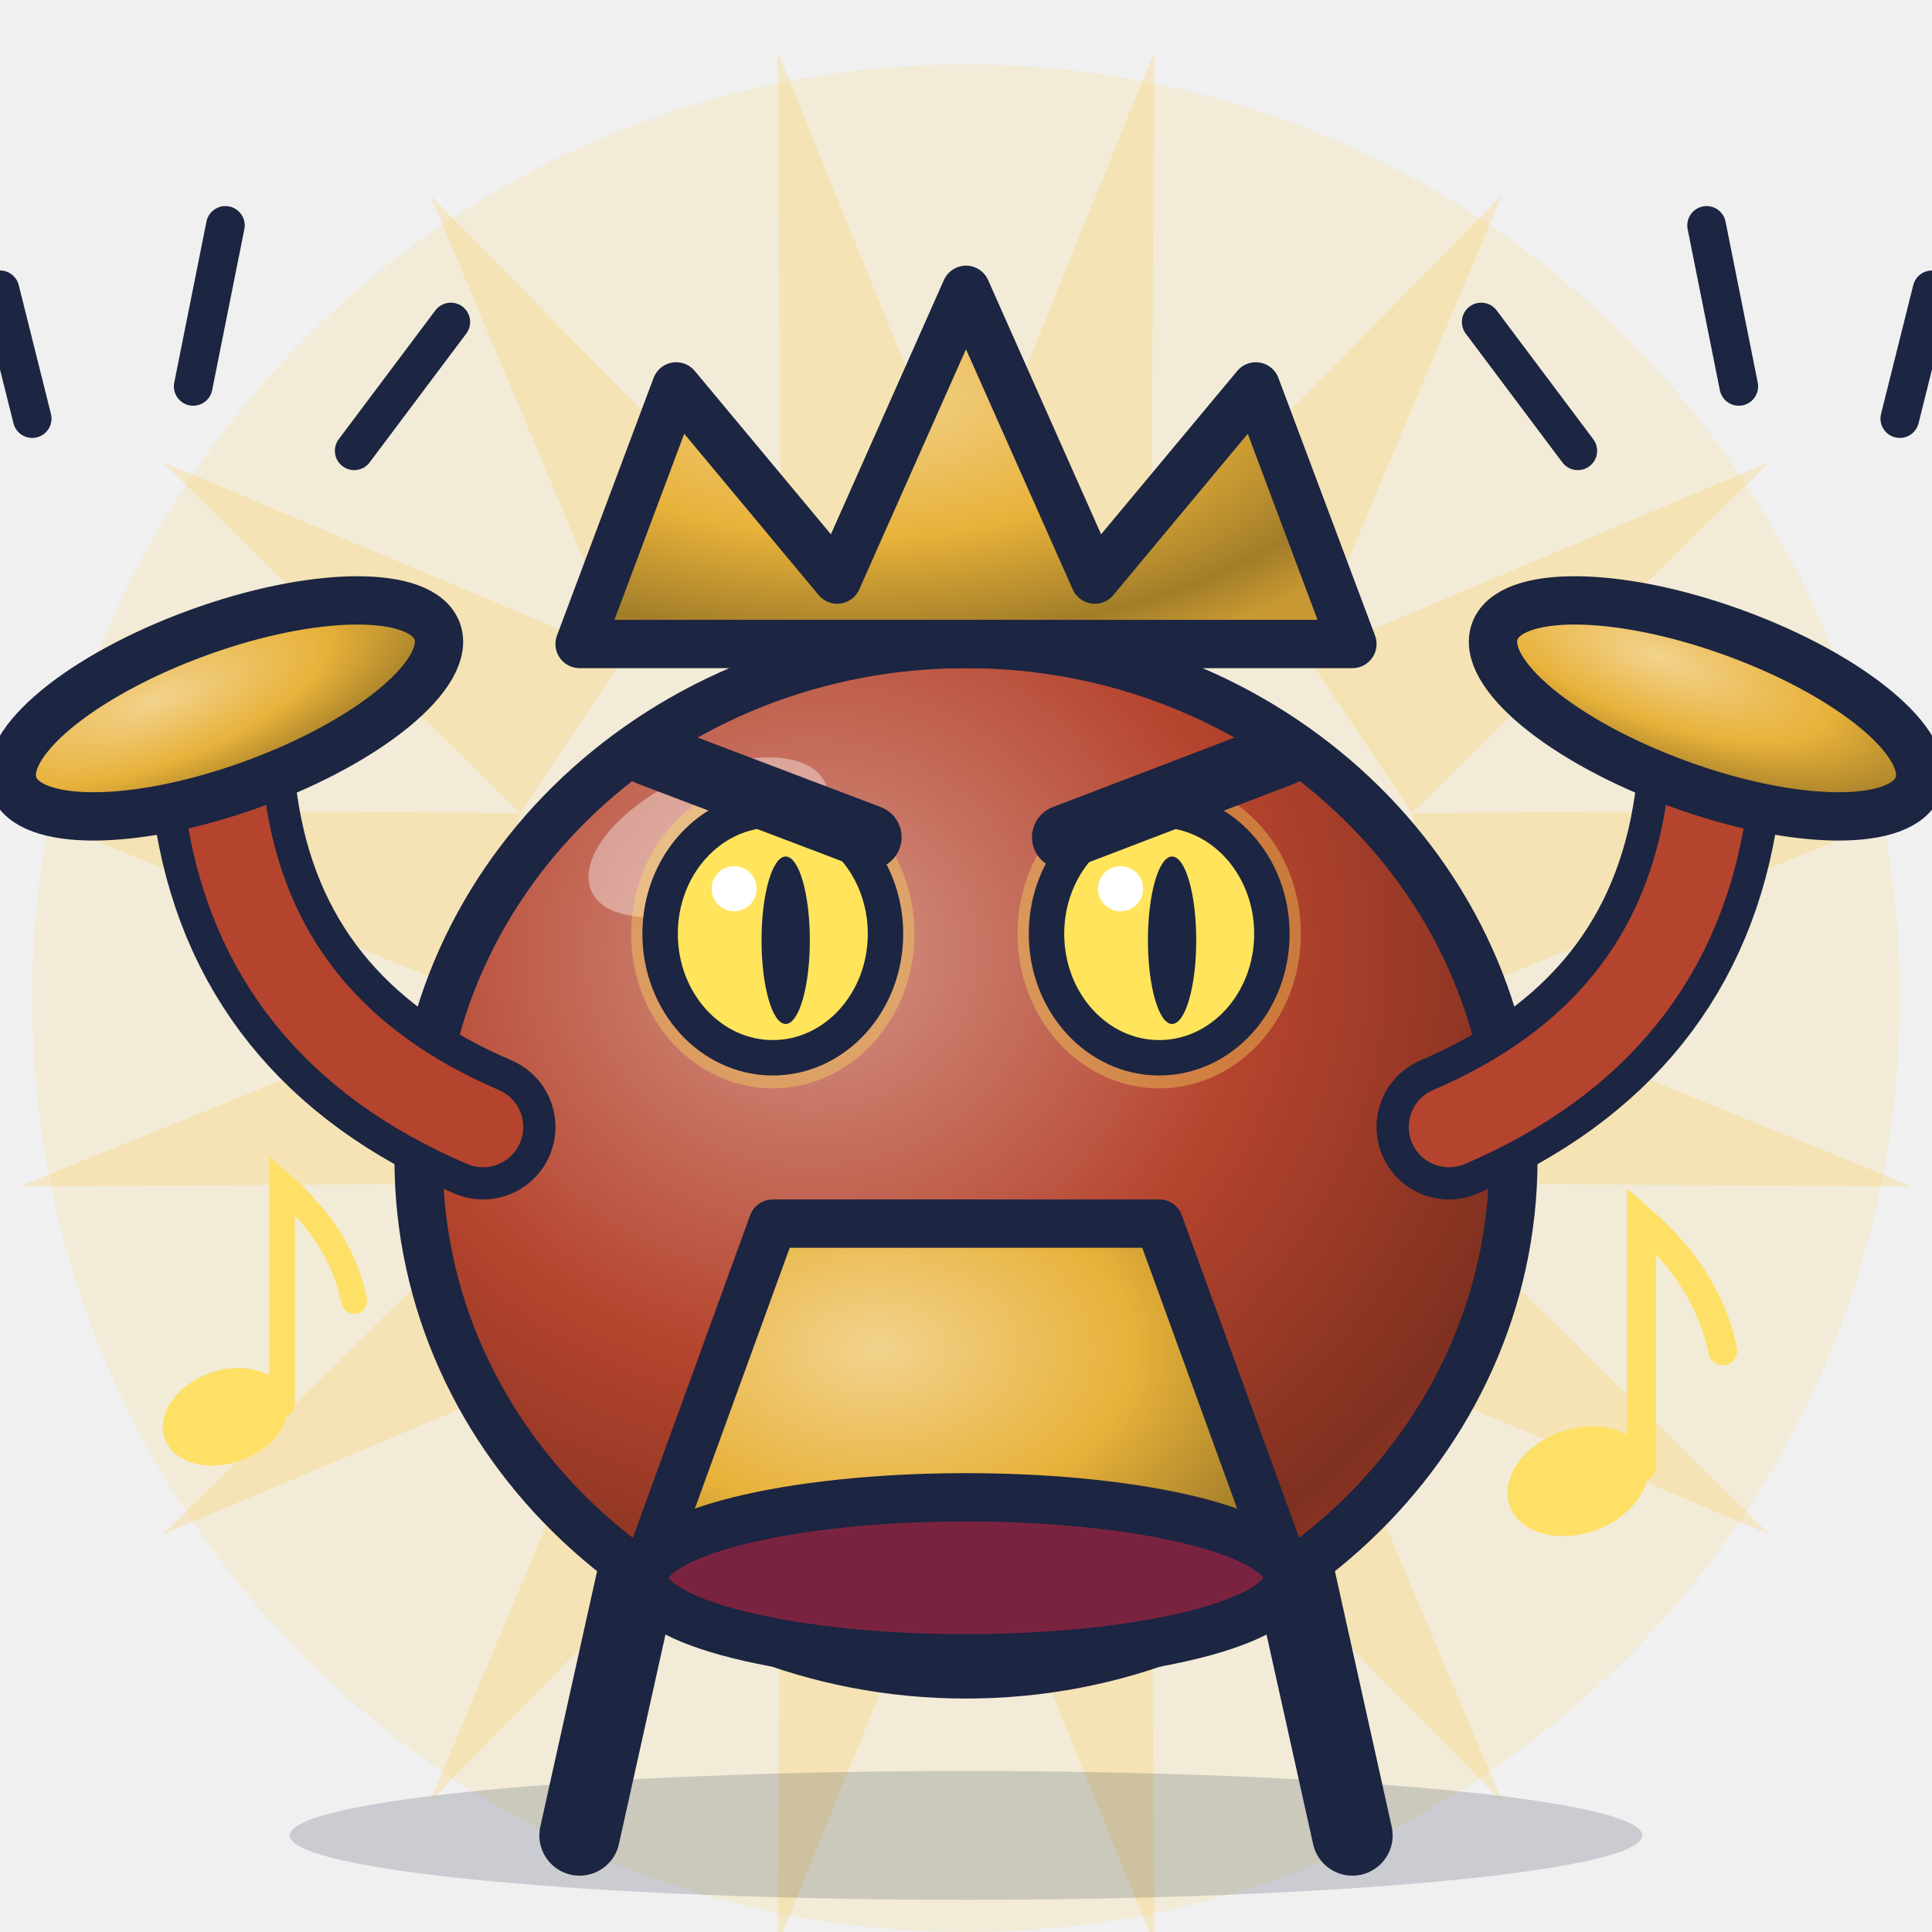
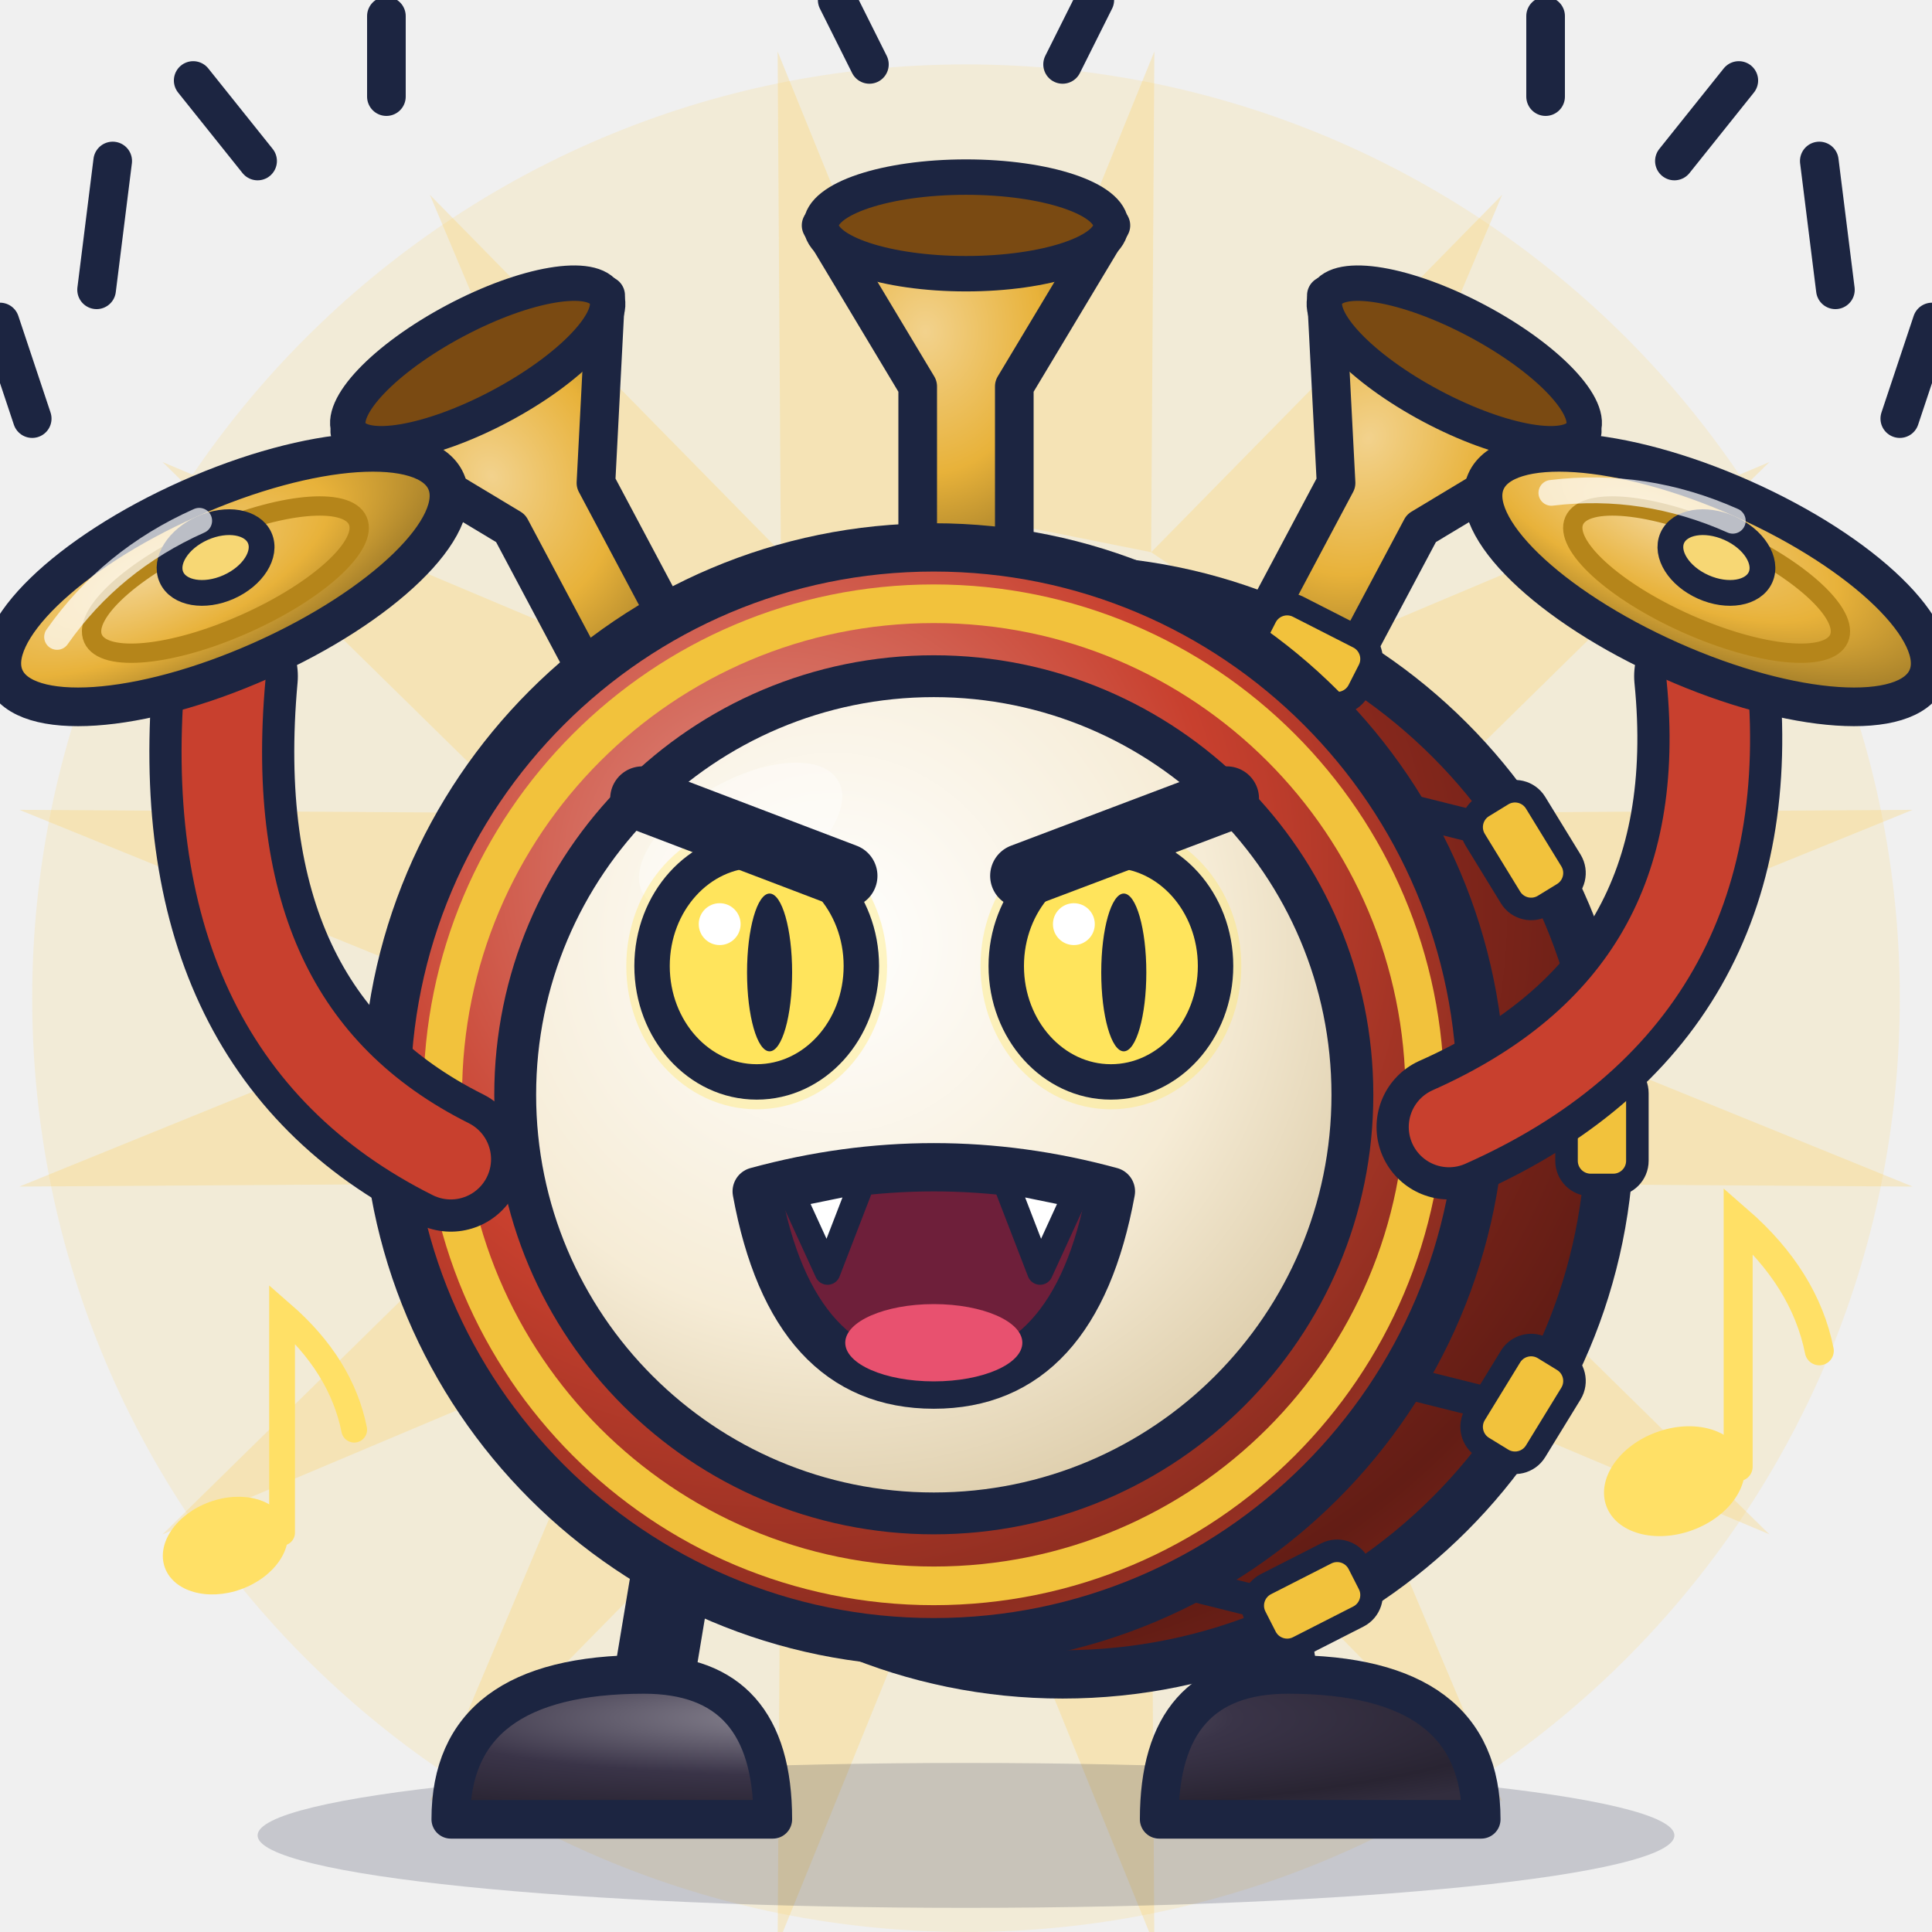
<svg viewBox="0 0 120 120" aria-hidden="true">
  <defs>
    <radialGradient id="mkrachmacher-boss_0" cx="36%" cy="30%" r="80%">
      <stop offset="0" stop-color="#f2d28d" />
      <stop offset=".5" stop-color="#E8B23A" />
      <stop offset=".86" stop-color="#a27d29" />
      <stop offset="1" stop-color="#c89932" />
    </radialGradient>
    <radialGradient id="mkrachmacher-boss_1" cx="36%" cy="30%" r="80%">
-       <stop offset="0" stop-color="#d49386" />
-       <stop offset=".5" stop-color="#B5442E" />
-       <stop offset=".86" stop-color="#7f3020" />
-       <stop offset="1" stop-color="#9c3a28" />
+       <stop offset="0" stop-color="#df9086" />
+       <stop offset=".5" stop-color="#C8402E" />
+       <stop offset=".86" stop-color="#8c2d20" />
+       <stop offset="1" stop-color="#ac3728" />
+     </radialGradient>
+     <radialGradient id="mkrachmacher-boss_2" cx=".38" cy=".32" r=".75">
+       <stop offset="0" stop-color="#FFFFFF" />
+       <stop offset="0.6" stop-color="#F6ECD6" />
+       <stop offset="1" stop-color="#D9C8A4" />
+     </radialGradient>
+     <radialGradient id="mkrachmacher-boss_3" cx="36%" cy="30%" r="80%">
+       <stop offset="0" stop-color="#8d8995" />
+       <stop offset=".5" stop-color="#3A3448" />
+       <stop offset=".86" stop-color="#292432" />
+       <stop offset="1" stop-color="#322d3e" />
+     </radialGradient>
+     <radialGradient id="mkrachmacher-boss_4" cx="36%" cy="30%" r="80%">
+       <stop offset="0" stop-color="#bd837d" />
+       <stop offset=".5" stop-color="#8E2A1E" />
+       <stop offset=".86" stop-color="#631d15" />
+       <stop offset="1" stop-color="#7a241a" />
    </radialGradient>
  </defs>
  <circle cx="60" cy="62" r="58" fill="#FFC93C" opacity=".14" />
  <path d="M60 32 L71.7 3.2 L71.5 34.3 Z M71.5 34.3 L93.3 12.1 L81.2 40.8 Z M81.2 40.8 L109.9 28.7 L87.7 50.5 Z M87.7 50.5 L118.8 50.3 L90 62 Z M90 62 L118.8 73.7 L87.7 73.5 Z M87.7 73.5 L109.9 95.3 L81.2 83.2 Z M81.2 83.2 L93.3 111.9 L71.5 89.7 Z M71.5 89.7 L71.7 120.8 L60 92 Z M60 92 L48.3 120.8 L48.5 89.7 Z M48.5 89.7 L26.7 111.9 L38.8 83.2 Z M38.8 83.2 L10.1 95.3 L32.3 73.5 Z M32.3 73.5 L1.2 73.7 L30 62 Z M30 62 L1.2 50.3 L32.3 50.5 Z M32.3 50.5 L10.1 28.7 L38.8 40.8 Z M38.8 40.8 L26.7 12.1 L48.5 34.3 Z M48.5 34.3 L48.3 3.2 L60 32 Z " fill="#FFC93C" opacity=".22" />
  <g>
-     <ellipse cx="60" cy="114" rx="42" ry="4" fill="#1C2541" opacity=".18" />
-     <path d="M40 96 L36 114 M80 96 L84 114" fill="none" stroke="#1C2541" stroke-width="5.00" stroke-linejoin="round" stroke-linecap="round" />
-     <ellipse cx="60" cy="72" rx="34" ry="32" fill="url(#mkrachmacher-boss_1)" stroke="#1C2541" stroke-width="3.00" stroke-linejoin="round" stroke-linecap="round" />
-     <path d="M30 70 Q16 64 14 50 M90 70 Q104 64 106 50" fill="none" stroke="#1C2541" stroke-width="9" stroke-linecap="round" />
-     <path d="M30 70 Q16 64 14 50 M90 70 Q104 64 106 50" fill="none" stroke="#B5442E" stroke-width="5" stroke-linecap="round" />
-     <ellipse cx="14" cy="44" rx="14" ry="5" fill="url(#mkrachmacher-boss_0)" stroke="#1C2541" stroke-width="3.00" stroke-linejoin="round" stroke-linecap="round" transform="rotate(-20 14 44)" />
-     <ellipse cx="106" cy="44" rx="14" ry="5" fill="url(#mkrachmacher-boss_0)" stroke="#1C2541" stroke-width="3.00" stroke-linejoin="round" stroke-linecap="round" transform="rotate(20 106 44)" />
-     <path d="M2 26 l-2 -8 M12 24 l2 -10 M22 28 l6 -8 M98 28 l-6 -8 M108 24 l-2 -10 M118 26 l2 -8" fill="none" stroke="#1C2541" stroke-width="2.40" stroke-linejoin="round" stroke-linecap="round" />
-     <path d="M36 40 L42 24 L52 36 L60 18 L68 36 L78 24 L84 40 Z" fill="url(#mkrachmacher-boss_0)" stroke="#1C2541" stroke-width="3.00" stroke-linejoin="round" stroke-linecap="round" />
-     <ellipse cx="44" cy="52" rx="8" ry="4" fill="#fff" opacity=".38" transform="rotate(-25 44 52)" />
-     <ellipse cx="48" cy="58" rx="8.8" ry="9.6" fill="#FFE45C" opacity=".35" />
-     <ellipse cx="48" cy="58" rx="7" ry="7.7" fill="#FFE45C" stroke="#1C2541" stroke-width="2.20" stroke-linejoin="round" stroke-linecap="round" />
-     <ellipse cx="48.8" cy="58.4" rx="1.5" ry="5.2" fill="#1C2541" />
-     <circle cx="45.6" cy="55.2" r="1.4" fill="#fff" />
-     <path d="M40.3 46.8 L54 52" fill="none" stroke="#1C2541" stroke-width="4" stroke-linecap="round" />
-     <ellipse cx="72" cy="58" rx="8.8" ry="9.6" fill="#FFE45C" opacity=".35" />
-     <ellipse cx="72" cy="58" rx="7" ry="7.7" fill="#FFE45C" stroke="#1C2541" stroke-width="2.20" stroke-linejoin="round" stroke-linecap="round" />
-     <ellipse cx="72.8" cy="58.4" rx="1.5" ry="5.2" fill="#1C2541" />
-     <circle cx="69.6" cy="55.2" r="1.4" fill="#fff" />
-     <path d="M79.7 46.8 L66.1 52" fill="none" stroke="#1C2541" stroke-width="4" stroke-linecap="round" />
-     <path d="M48 76 L72 76 L80 98 Q60 106 40 98 Z" fill="url(#mkrachmacher-boss_0)" stroke="#1C2541" stroke-width="3.00" stroke-linejoin="round" stroke-linecap="round" />
-     <ellipse cx="60" cy="98" rx="20" ry="5" fill="#7A2340" stroke="#1C2541" stroke-width="3.00" stroke-linejoin="round" stroke-linecap="round" />
-     <g transform="translate(98 92) scale(0.9)">
+     <ellipse cx="60" cy="114" rx="44" ry="4.5" fill="#1C2541" opacity=".2" />
+     <path d="M42 96 L40 108 M78 96 L80 108" fill="none" stroke="#1C2541" stroke-width="5.00" stroke-linejoin="round" stroke-linecap="round" />
+     <path d="M28 113 Q28 104 40 104 Q48 104 48 113 Z M72 113 Q72 104 80 104 Q92 104 92 113 Z" fill="url(#mkrachmacher-boss_3)" stroke="#1C2541" stroke-width="2.40" stroke-linejoin="round" stroke-linecap="round" />
+     <g transform="rotate(-28 40 42)">
+       <path d="M37 42 L37 30 L31 20 L49 20 L43 30 L43 42 Z" fill="url(#mkrachmacher-boss_0)" stroke="#1C2541" stroke-width="2.40" stroke-linejoin="round" stroke-linecap="round" />
+       <ellipse cx="40" cy="20" rx="9" ry="3" fill="#7A4A12" stroke="#1C2541" stroke-width="2.20" stroke-linejoin="round" stroke-linecap="round" />
+     </g>
+     <g transform="rotate(0 60 36)">
+       <path d="M57 36 L57 24 L51 14 L69 14 L63 24 L63 36 Z" fill="url(#mkrachmacher-boss_0)" stroke="#1C2541" stroke-width="2.40" stroke-linejoin="round" stroke-linecap="round" />
+       <ellipse cx="60" cy="14" rx="9" ry="3" fill="#7A4A12" stroke="#1C2541" stroke-width="2.20" stroke-linejoin="round" stroke-linecap="round" />
+     </g>
+     <g transform="rotate(28 80 42)">
+       <path d="M77 42 L77 30 L71 20 L89 20 L83 30 L83 42 Z" fill="url(#mkrachmacher-boss_0)" stroke="#1C2541" stroke-width="2.40" stroke-linejoin="round" stroke-linecap="round" />
+       <ellipse cx="80" cy="20" rx="9" ry="3" fill="#7A4A12" stroke="#1C2541" stroke-width="2.20" stroke-linejoin="round" stroke-linecap="round" />
+     </g>
+     <path d="M16 10 l-4 -5 M24 6 l0 -5 M54 4 l-2 -4 M66 4 l2 -4 M96 6 l0 -5 M104 10 l4 -5" fill="none" stroke="#1C2541" stroke-width="2.40" stroke-linejoin="round" stroke-linecap="round" />
+     <circle cx="66" cy="70" r="34" fill="url(#mkrachmacher-boss_4)" stroke="#1C2541" stroke-width="3.00" stroke-linejoin="round" stroke-linecap="round" />
+     <path d="M73.4 37.7 L81.4 39.7" fill="none" stroke="#1C2541" stroke-width="2.00" stroke-linejoin="round" stroke-linecap="round" />
+     <rect x="-2.2" y="-3.6" width="4.4" height="7.2" rx="1.5" fill="#F2C23C" stroke="#1C2541" stroke-width="1.40" stroke-linejoin="round" stroke-linecap="round" transform="translate(81.5 40.6) rotate(-63)" />
+     <path d="M87 50.2 L95 52.2" fill="none" stroke="#1C2541" stroke-width="2.00" stroke-linejoin="round" stroke-linecap="round" />
+     <rect x="-2.2" y="-3.6" width="4.4" height="7.2" rx="1.5" fill="#F2C23C" stroke="#1C2541" stroke-width="1.40" stroke-linejoin="round" stroke-linecap="round" transform="translate(94.6 52.8) rotate(-31.5)" />
+     <path d="M92 68 L100 70" fill="none" stroke="#1C2541" stroke-width="2.00" stroke-linejoin="round" stroke-linecap="round" />
+     <rect x="-2.2" y="-3.6" width="4.4" height="7.2" rx="1.5" fill="#F2C23C" stroke="#1C2541" stroke-width="1.40" stroke-linejoin="round" stroke-linecap="round" transform="translate(99.5 70) rotate(0)" />
+     <path d="M87 85.8 L95 87.8" fill="none" stroke="#1C2541" stroke-width="2.00" stroke-linejoin="round" stroke-linecap="round" />
+     <rect x="-2.2" y="-3.6" width="4.4" height="7.2" rx="1.5" fill="#F2C23C" stroke="#1C2541" stroke-width="1.40" stroke-linejoin="round" stroke-linecap="round" transform="translate(94.6 87.2) rotate(31.5)" />
+     <path d="M73.4 98.3 L81.4 100.3" fill="none" stroke="#1C2541" stroke-width="2.00" stroke-linejoin="round" stroke-linecap="round" />
+     <rect x="-2.2" y="-3.6" width="4.4" height="7.2" rx="1.5" fill="#F2C23C" stroke="#1C2541" stroke-width="1.40" stroke-linejoin="round" stroke-linecap="round" transform="translate(81.5 99.4) rotate(63)" />
+     <circle cx="58" cy="68" r="34" fill="url(#mkrachmacher-boss_1)" stroke="#1C2541" stroke-width="3.00" stroke-linejoin="round" stroke-linecap="round" />
+     <circle cx="58" cy="68" r="30.5" fill="none" stroke="#F2C23C" stroke-width="2.4" />
+     <circle cx="58" cy="68" r="26" fill="url(#mkrachmacher-boss_2)" stroke="#1C2541" stroke-width="2.60" stroke-linejoin="round" stroke-linecap="round" />
+     <ellipse cx="46" cy="52" rx="7" ry="3.5" fill="#fff" opacity=".38" transform="rotate(-30 46 52)" />
+     <path d="M28 72 Q12 64 14 42 M90 70 Q108 62 106 42" fill="none" stroke="#1C2541" stroke-width="9" stroke-linecap="round" />
+     <path d="M28 72 Q12 64 14 42 M90 70 Q108 62 106 42" fill="none" stroke="#C8402E" stroke-width="5" stroke-linecap="round" />
+     <g transform="rotate(-24 14 36)">
+       <ellipse cx="14" cy="36" rx="15" ry="5.5" fill="url(#mkrachmacher-boss_0)" stroke="#1C2541" stroke-width="2.40" stroke-linejoin="round" stroke-linecap="round" />
+       <ellipse cx="14" cy="36" rx="9" ry="3" fill="none" stroke="#B5851A" stroke-width="1.2" />
+       <ellipse cx="14" cy="34.5" rx="3" ry="2" fill="#F7D774" stroke="#1C2541" stroke-width="1.60" stroke-linejoin="round" stroke-linecap="round" />
+       <path d="M3 35 Q8 32 14 32" fill="none" stroke="#fff" stroke-width="1.6" stroke-linecap="round" opacity=".7" />
+     </g>
+     <g transform="rotate(24 106 36)">
+       <ellipse cx="106" cy="36" rx="15" ry="5.5" fill="url(#mkrachmacher-boss_0)" stroke="#1C2541" stroke-width="2.40" stroke-linejoin="round" stroke-linecap="round" />
+       <ellipse cx="106" cy="36" rx="9" ry="3" fill="none" stroke="#B5851A" stroke-width="1.2" />
+       <ellipse cx="106" cy="34.5" rx="3" ry="2" fill="#F7D774" stroke="#1C2541" stroke-width="1.60" stroke-linejoin="round" stroke-linecap="round" />
+       <path d="M95 35 Q100 32 106 32" fill="none" stroke="#fff" stroke-width="1.6" stroke-linecap="round" opacity=".7" />
+     </g>
+     <path d="M2 26 l-2 -6 M6 18 l1 -8 M118 26 l2 -6 M114 18 l-1 -8" fill="none" stroke="#1C2541" stroke-width="2.40" stroke-linejoin="round" stroke-linecap="round" />
+     <ellipse cx="47" cy="60" rx="8.1" ry="8.9" fill="#FFE45C" opacity=".35" />
+     <ellipse cx="47" cy="60" rx="6.5" ry="7.2" fill="#FFE45C" stroke="#1C2541" stroke-width="2.20" stroke-linejoin="round" stroke-linecap="round" />
+     <ellipse cx="47.8" cy="60.4" rx="1.4" ry="4.9" fill="#1C2541" />
+     <circle cx="44.7" cy="57.4" r="1.3" fill="#fff" />
+     <path d="M39.9 49.6 L52.5 54.4" fill="none" stroke="#1C2541" stroke-width="4" stroke-linecap="round" />
+     <ellipse cx="69" cy="60" rx="8.1" ry="8.9" fill="#FFE45C" opacity=".35" />
+     <ellipse cx="69" cy="60" rx="6.5" ry="7.2" fill="#FFE45C" stroke="#1C2541" stroke-width="2.20" stroke-linejoin="round" stroke-linecap="round" />
+     <ellipse cx="69.8" cy="60.4" rx="1.4" ry="4.9" fill="#1C2541" />
+     <circle cx="66.7" cy="57.4" r="1.3" fill="#fff" />
+     <path d="M76.2 49.6 L63.5 54.4" fill="none" stroke="#1C2541" stroke-width="4" stroke-linecap="round" />
+     <path d="M47 74 Q58 71 69 74 Q66.8 86 58 86 Q49.2 86 47 74 Z" fill="#6E1F3A" stroke="#1C2541" stroke-width="3.00" stroke-linejoin="round" stroke-linecap="round" />
+     <ellipse cx="58" cy="83.4" rx="5.5" ry="2.4" fill="#E8516F" />
+     <path d="M49.2 74.2 L51.4 79 L53.6 73.3 Z M66.8 74.2 L64.6 79 L62.4 73.3 Z" fill="#fff" stroke="#1C2541" stroke-width="1.60" stroke-linejoin="round" stroke-linecap="round" />
+     <g transform="translate(104 92) scale(0.9)">
      <ellipse cx="0" cy="0" rx="5" ry="3.6" transform="rotate(-20)" fill="#FFE066" />
      <path d="M4.4 -1 V-18 Q9 -14 10 -9" fill="none" stroke="#FFE066" stroke-width="2" stroke-linecap="round" />
    </g>
-     <g transform="translate(14 88) scale(0.8)">
+     <g transform="translate(14 96) scale(0.8)">
      <ellipse cx="0" cy="0" rx="5" ry="3.6" transform="rotate(-20)" fill="#FFE066" />
      <path d="M4.4 -1 V-18 Q9 -14 10 -9" fill="none" stroke="#FFE066" stroke-width="2" stroke-linecap="round" />
    </g>
  </g>
</svg>
